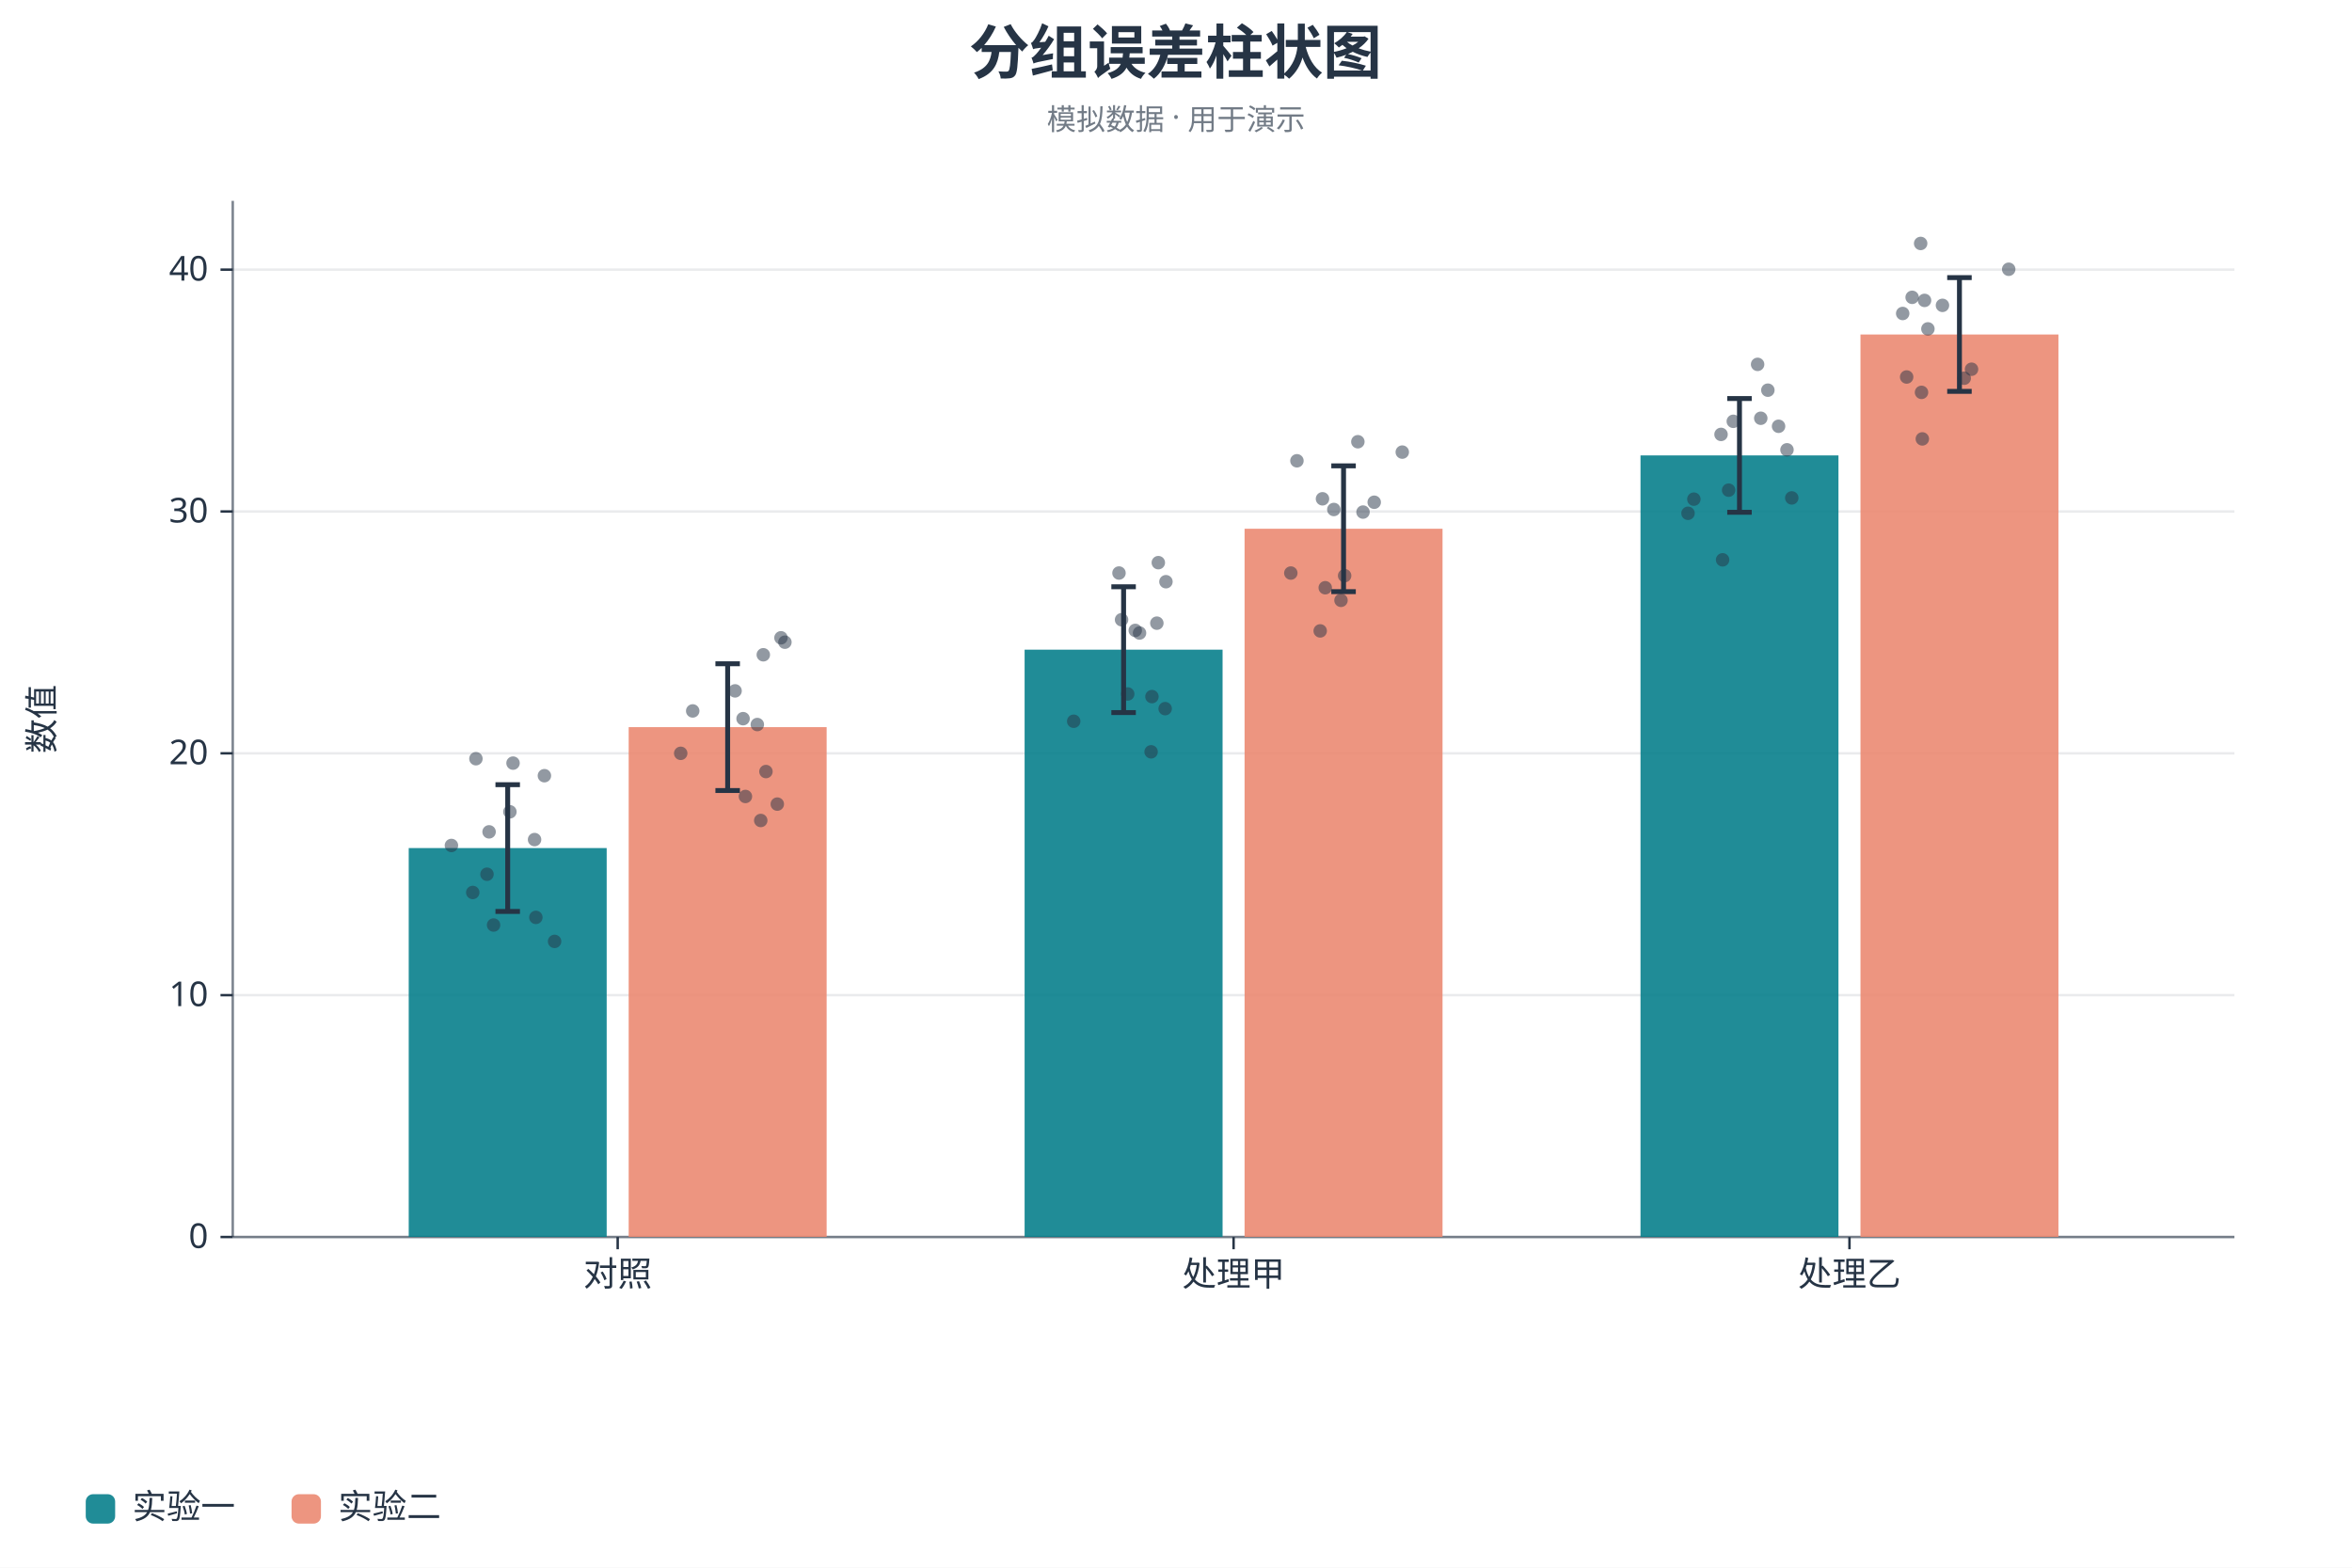
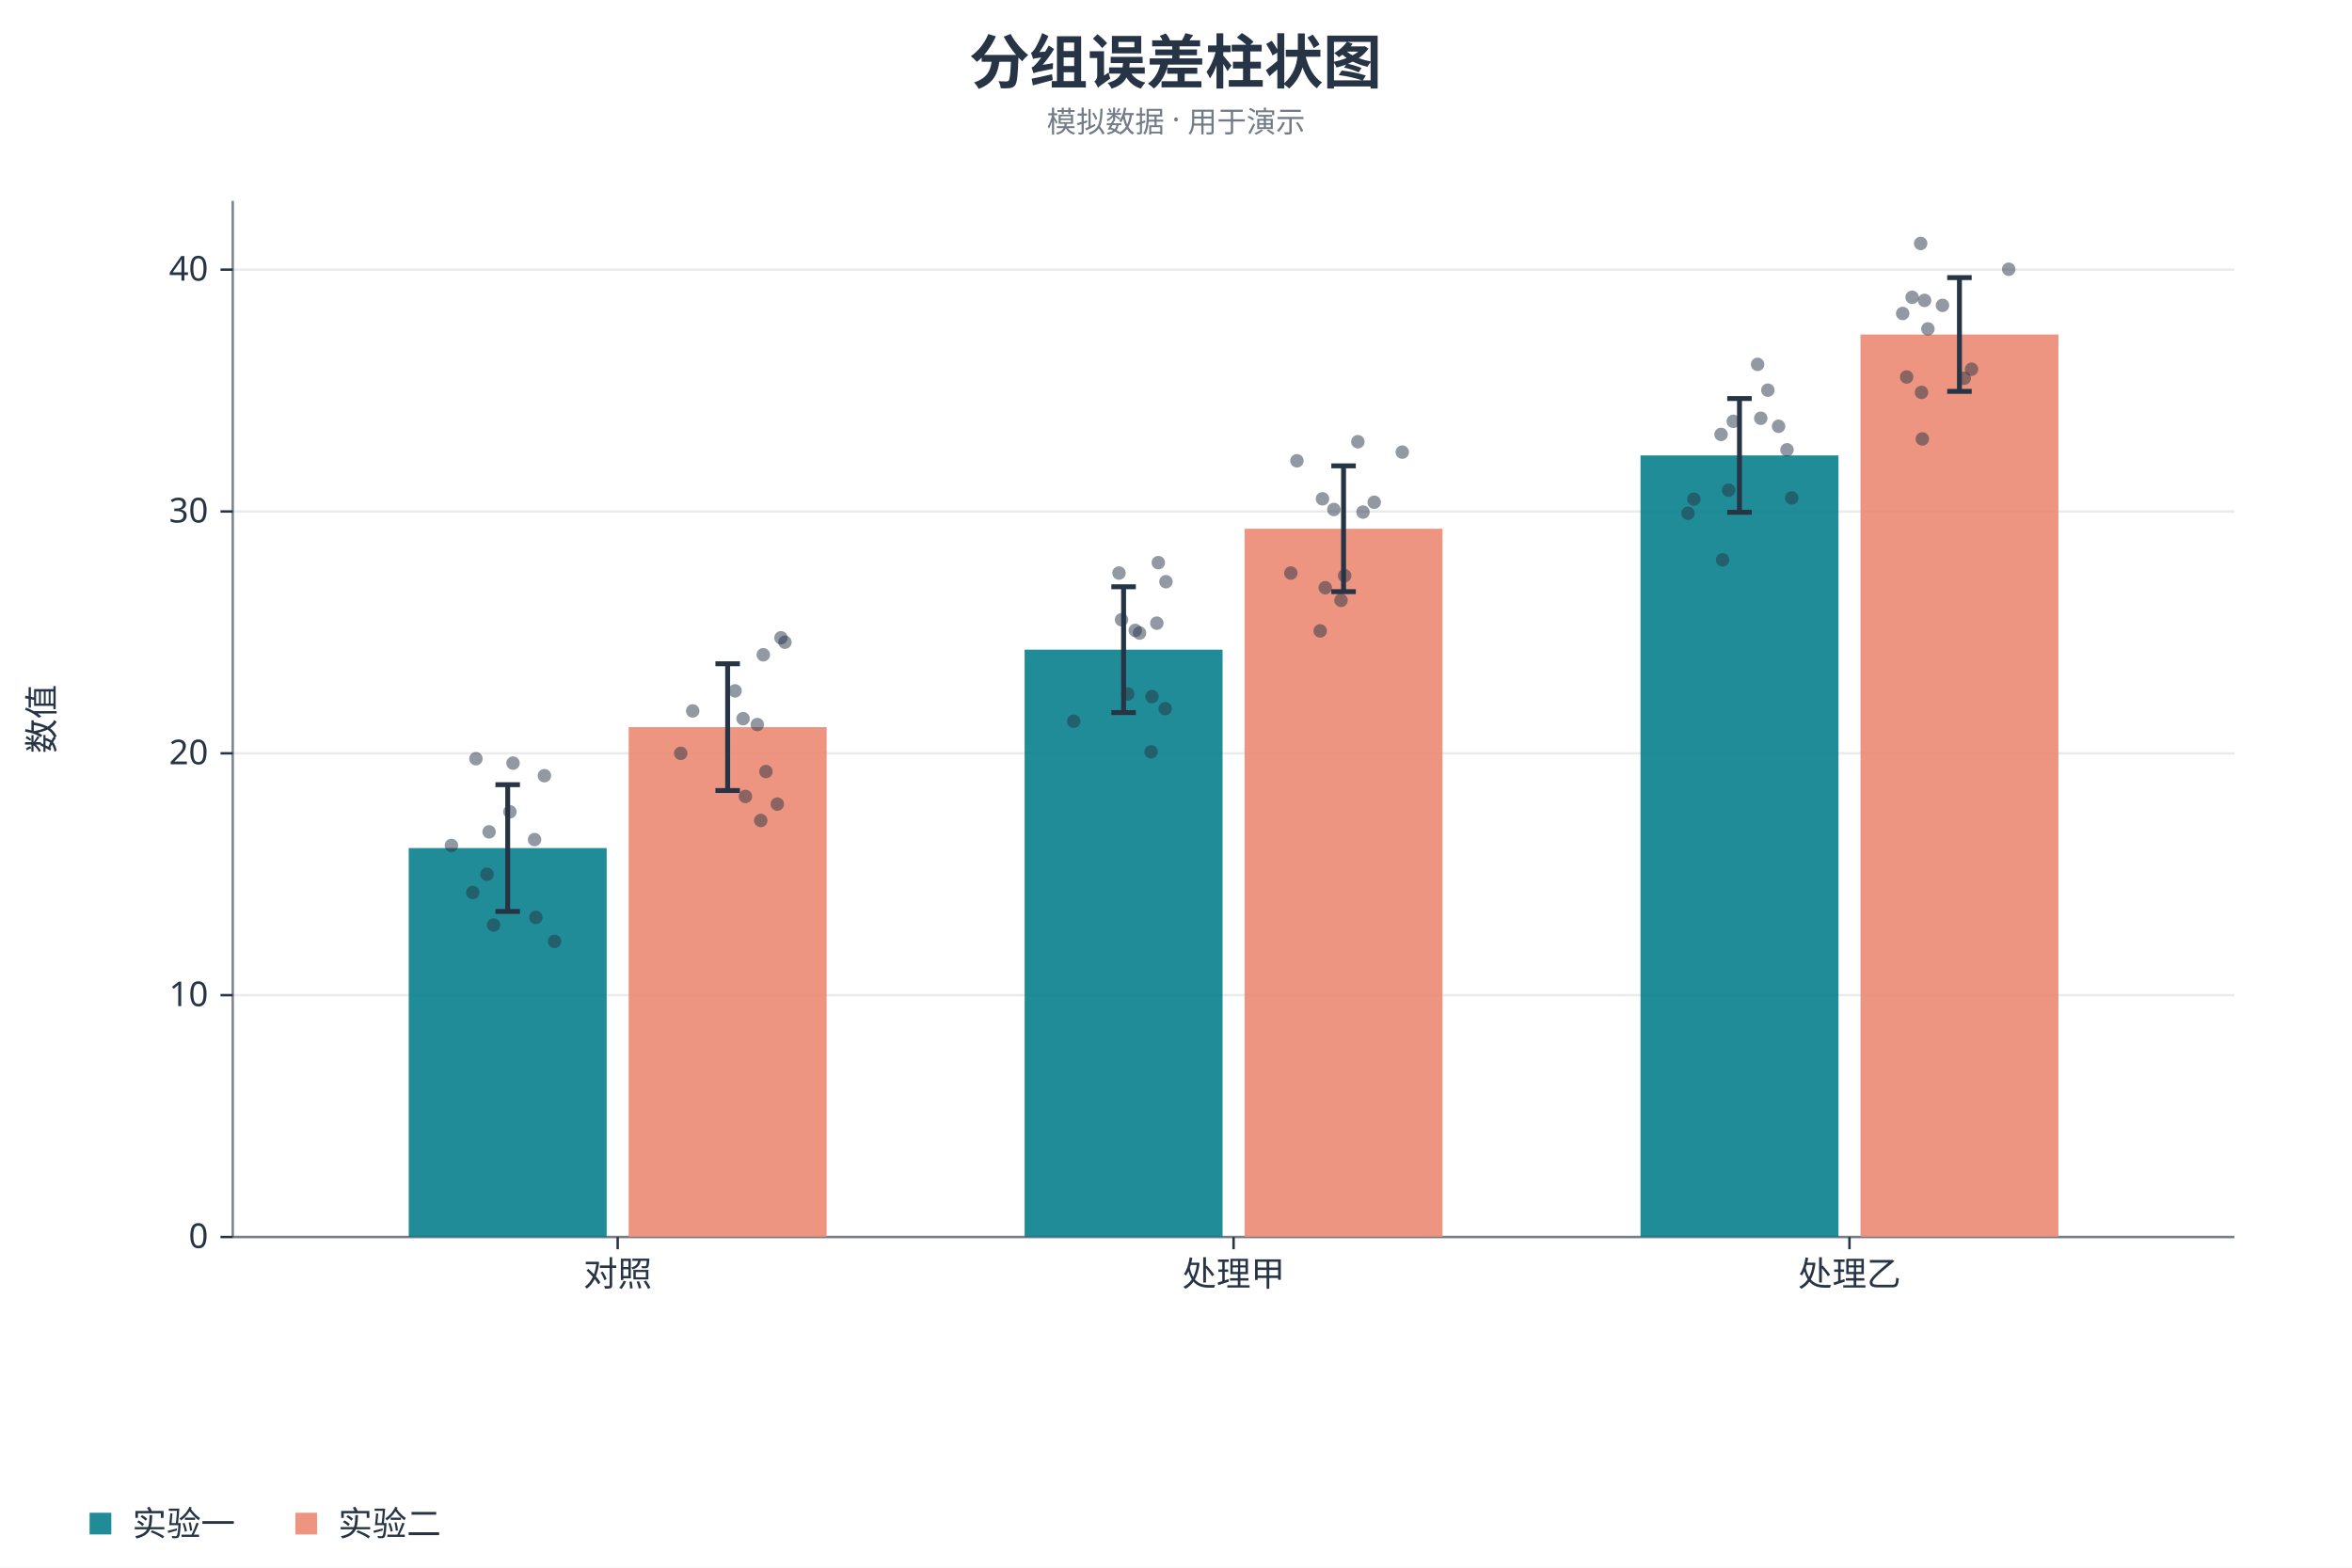
<svg xmlns="http://www.w3.org/2000/svg" data-chart="true" class="chart-svg" width="960" height="640" viewBox="0 0 960 640" role="img" aria-label="分组误差柱状图">
-   <svg data-chart="true" width="960" height="640" viewBox="0 0 960 640" role="img" aria-label="分组误差柱状图" style="font-family: &quot;Noto Sans SC&quot;, &quot;Microsoft YaHei&quot;, sans-serif; font-size: 14px; color: rgb(38, 52, 69); overflow: visible;">
+   <svg data-chart="true" width="960" height="640" viewBox="0 0 960 640" role="img" aria-label="分组误差柱状图" style="font-family: &quot;Noto Sans SC&quot;; font-size: 14px; color: rgb(38, 52, 69); overflow: visible;">
+     <defs />
    <defs>
-       <pattern id="basicru-pattern-0" width="8" height="8" patternUnits="userSpaceOnUse" patternTransform="rotate(0)">
-         <rect width="100%" height="100%" fill="#087f8c" fill-opacity="0.2" />
-         <line x1="0" y1="0" x2="8" y2="0" stroke="#087f8c" stroke-width="1.5" />
-       </pattern>
-       <pattern id="basicru-pattern-1" width="8" height="8" patternUnits="userSpaceOnUse" patternTransform="rotate(0)">
-         <rect width="100%" height="100%" fill="#eb8972" fill-opacity="0.2" />
-         <line x1="0" y1="0" x2="8" y2="0" stroke="#eb8972" stroke-width="1.5" />
-       </pattern>
-       <pattern id="basicru-pattern-2" width="8" height="8" patternUnits="userSpaceOnUse" patternTransform="rotate(0)">
-         <rect width="100%" height="100%" fill="#587ab8" fill-opacity="0.2" />
-         <line x1="0" y1="0" x2="8" y2="0" stroke="#587ab8" stroke-width="1.5" />
-       </pattern>
-       <pattern id="basicru-pattern-3" width="8" height="8" patternUnits="userSpaceOnUse" patternTransform="rotate(0)">
-         <rect width="100%" height="100%" fill="#b78bc1" fill-opacity="0.2" />
-         <line x1="0" y1="0" x2="8" y2="0" stroke="#b78bc1" stroke-width="1.5" />
-       </pattern>
-       <pattern id="basicru-pattern-4" width="8" height="8" patternUnits="userSpaceOnUse" patternTransform="rotate(0)">
-         <rect width="100%" height="100%" fill="#b9ac62" fill-opacity="0.2" />
-         <line x1="0" y1="0" x2="8" y2="0" stroke="#b9ac62" stroke-width="1.5" />
-       </pattern>
-       <pattern id="basicru-pattern-5" width="8" height="8" patternUnits="userSpaceOnUse" patternTransform="rotate(0)">
-         <rect width="100%" height="100%" fill="#76b7bc" fill-opacity="0.2" />
-         <line x1="0" y1="0" x2="8" y2="0" stroke="#76b7bc" stroke-width="1.5" />
-       </pattern>
+       <marker id="basicru-arrow" viewBox="0 0 10 10" refX="9" refY="5" markerWidth="7" markerHeight="7" orient="auto-start-reverse">
+         <path d="M0,0L10,5L0,10Z" fill="#263445" />
+       </marker>
    </defs>
    <rect width="960" height="640" fill="#ffffff" />
-     <text x="480" y="30" text-anchor="middle" font-size="24" font-weight="700" font-style="normal" fill="#263445">
+     <text x="480" y="34" text-anchor="middle" font-size="24" font-weight="700" font-style="normal" fill="#263445">
      <tspan x="480" dy="0">分组误差柱状图</tspan>
    </text>
-     <text x="480" y="53" text-anchor="middle" fill="#263445" opacity=".65" font-size="12">模拟数据 · 用于演示</text>
+     <text x="480" y="54" text-anchor="middle" fill="#263445" opacity=".65" font-size="12">
+       <tspan x="480" dy="0">模拟数据 · 用于演示</tspan>
+     </text>
    <defs>
      <clipPath id="basicru-clip">
        <rect x="0" y="0" width="817" height="423" />
      </clipPath>
    </defs>
    <g data-part="axes" transform="translate(95,82)" fill="#263445" stroke-width="1">
      <line x1="0" x2="817" y1="423" y2="423" stroke="#263445" opacity=".6" />
      <line x1="0" x2="0" y1="0" y2="423" stroke="#263445" opacity=".6" />
      <g transform="translate(157.1154,0)">
        <g transform="translate(0,423)">
          <line y2="5" stroke="#263445" />
          <text y="20" text-anchor="middle" font-size="14" fill="#263445" font-weight="400" font-style="normal">
            <tspan x="0" dy="0">对照</tspan>
          </text>
        </g>
      </g>
      <g transform="translate(408.5,0)">
        <g transform="translate(0,423)">
          <line y2="5" stroke="#263445" />
          <text y="20" text-anchor="middle" font-size="14" fill="#263445" font-weight="400" font-style="normal">
            <tspan x="0" dy="0">处理甲</tspan>
          </text>
        </g>
      </g>
      <g transform="translate(659.8846,0)">
        <g transform="translate(0,423)">
          <line y2="5" stroke="#263445" />
          <text y="20" text-anchor="middle" font-size="14" fill="#263445" font-weight="400" font-style="normal">
            <tspan x="0" dy="0">处理乙</tspan>
          </text>
        </g>
      </g>
      <g transform="translate(0,423)">
        <line x2="817" stroke="#263445" opacity="0.1" />
        <g transform="translate(0,0)">
          <line x2="-5" stroke="#263445" />
          <text x="-10" dy=".32em" text-anchor="end" font-size="14" fill="#263445" font-weight="400" font-style="normal">0</text>
        </g>
      </g>
      <g transform="translate(0,324.2696)">
        <line x2="817" stroke="#263445" opacity="0.1" />
        <g transform="translate(0,0)">
          <line x2="-5" stroke="#263445" />
          <text x="-10" dy=".32em" text-anchor="end" font-size="14" fill="#263445" font-weight="400" font-style="normal">10</text>
        </g>
      </g>
      <g transform="translate(0,225.5393)">
        <line x2="817" stroke="#263445" opacity="0.1" />
        <g transform="translate(0,0)">
          <line x2="-5" stroke="#263445" />
          <text x="-10" dy=".32em" text-anchor="end" font-size="14" fill="#263445" font-weight="400" font-style="normal">20</text>
        </g>
      </g>
      <g transform="translate(0,126.8089)">
        <line x2="817" stroke="#263445" opacity="0.1" />
        <g transform="translate(0,0)">
          <line x2="-5" stroke="#263445" />
          <text x="-10" dy=".32em" text-anchor="end" font-size="14" fill="#263445" font-weight="400" font-style="normal">30</text>
        </g>
      </g>
      <g transform="translate(0,28.07856)">
        <line x2="817" stroke="#263445" opacity="0.1" />
        <g transform="translate(0,0)">
          <line x2="-5" stroke="#263445" />
          <text x="-10" dy=".32em" text-anchor="end" font-size="14" fill="#263445" font-weight="400" font-style="normal">40</text>
        </g>
      </g>
      <text transform="translate(-73,211.5) rotate(-90)" text-anchor="middle" font-size="14" font-weight="400" font-style="normal">
        <tspan>数值</tspan>
      </text>
+       <g data-part="category-bands" />
    </g>
    <g data-part="marks" clip-path="url(#basicru-clip)" transform="translate(95,82)">
      <g data-value="16.0825" data-category="对照">
        <rect x="71.824" y="264.217" width="80.802" height="158.783" rx="0" fill="#087f8c" opacity="0.9" stroke="#087f8c" stroke-width="0" />
        <g stroke="#263445" stroke-width="2">
          <line x1="112.225" x2="112.225" y1="290.093" y2="238.341" />
          <line x1="107.225" x2="117.225" y1="290.093" y2="290.093" />
          <line x1="107.225" x2="117.225" y1="238.341" y2="238.341" />
        </g>
        <circle cx="103.771" cy="274.904" r="2.75" fill="#263445" opacity=".5" />
        <circle cx="127.208" cy="234.672" r="2.75" fill="#263445" opacity=".5" />
        <circle cx="123.19" cy="260.756" r="2.75" fill="#263445" opacity=".5" />
        <circle cx="131.361" cy="302.322" r="2.75" fill="#263445" opacity=".5" />
        <circle cx="113.12" cy="249.412" r="2.75" fill="#263445" opacity=".5" />
        <circle cx="114.403" cy="229.538" r="2.75" fill="#263445" opacity=".5" />
        <circle cx="106.461" cy="295.638" r="2.75" fill="#263445" opacity=".5" />
        <circle cx="97.962" cy="282.349" r="2.75" fill="#263445" opacity=".5" />
        <circle cx="99.256" cy="227.741" r="2.75" fill="#263445" opacity=".5" />
        <circle cx="89.255" cy="263.156" r="2.75" fill="#263445" opacity=".5" />
        <circle cx="123.721" cy="292.518" r="2.75" fill="#263445" opacity=".5" />
        <circle cx="104.628" cy="257.597" r="2.75" fill="#263445" opacity=".5" />
      </g>
      <g data-value="21.0825" data-category="对照">
        <rect x="161.604" y="214.852" width="80.802" height="208.148" rx="0" fill="#eb8972" opacity="0.9" stroke="#eb8972" stroke-width="0" />
        <g stroke="#263445" stroke-width="2">
          <line x1="202.005" x2="202.005" y1="240.728" y2="188.976" />
          <line x1="197.005" x2="207.005" y1="240.728" y2="240.728" />
          <line x1="197.005" x2="207.005" y1="188.976" y2="188.976" />
        </g>
        <circle cx="182.839" cy="225.539" r="2.75" fill="#263445" opacity=".5" />
        <circle cx="216.555" cy="185.307" r="2.75" fill="#263445" opacity=".5" />
        <circle cx="208.294" cy="211.391" r="2.75" fill="#263445" opacity=".5" />
        <circle cx="215.508" cy="252.957" r="2.75" fill="#263445" opacity=".5" />
        <circle cx="205.029" cy="200.047" r="2.75" fill="#263445" opacity=".5" />
        <circle cx="225.371" cy="180.173" r="2.75" fill="#263445" opacity=".5" />
        <circle cx="222.264" cy="246.273" r="2.75" fill="#263445" opacity=".5" />
        <circle cx="217.632" cy="232.984" r="2.75" fill="#263445" opacity=".5" />
        <circle cx="223.762" cy="178.376" r="2.75" fill="#263445" opacity=".5" />
        <circle cx="214.11" cy="213.79" r="2.75" fill="#263445" opacity=".5" />
        <circle cx="209.255" cy="243.153" r="2.75" fill="#263445" opacity=".5" />
        <circle cx="187.739" cy="208.232" r="2.75" fill="#263445" opacity=".5" />
      </g>
      <g data-value="24.286" data-category="处理甲">
        <rect x="323.209" y="183.223" width="80.802" height="239.777" rx="0" fill="#087f8c" opacity="0.9" stroke="#087f8c" stroke-width="0" />
        <g stroke="#263445" stroke-width="2">
          <line x1="363.61" x2="363.61" y1="208.901" y2="157.546" />
          <line x1="358.61" x2="368.61" y1="208.901" y2="208.901" />
          <line x1="358.61" x2="368.61" y1="157.546" y2="157.546" />
        </g>
        <circle cx="362.78" cy="171.001" r="2.75" fill="#263445" opacity=".5" />
        <circle cx="377.183" cy="172.403" r="2.75" fill="#263445" opacity=".5" />
        <circle cx="375.181" cy="202.387" r="2.75" fill="#263445" opacity=".5" />
        <circle cx="365.291" cy="201.311" r="2.75" fill="#263445" opacity=".5" />
        <circle cx="380.896" cy="155.48" r="2.75" fill="#263445" opacity=".5" />
        <circle cx="370.115" cy="176.421" r="2.75" fill="#263445" opacity=".5" />
        <circle cx="374.837" cy="224.927" r="2.75" fill="#263445" opacity=".5" />
        <circle cx="368.369" cy="175.365" r="2.75" fill="#263445" opacity=".5" />
        <circle cx="377.785" cy="147.7" r="2.75" fill="#263445" opacity=".5" />
        <circle cx="343.245" cy="212.448" r="2.75" fill="#263445" opacity=".5" />
        <circle cx="380.574" cy="207.304" r="2.75" fill="#263445" opacity=".5" />
        <circle cx="361.732" cy="151.936" r="2.75" fill="#263445" opacity=".5" />
      </g>
      <g data-value="29.286" data-category="处理甲">
        <rect x="412.989" y="133.858" width="80.802" height="289.142" rx="0" fill="#eb8972" opacity="0.9" stroke="#eb8972" stroke-width="0" />
        <g stroke="#263445" stroke-width="2">
          <line x1="453.39" x2="453.39" y1="159.536" y2="108.181" />
          <line x1="448.39" x2="458.39" y1="159.536" y2="159.536" />
          <line x1="448.39" x2="458.39" y1="108.181" y2="108.181" />
        </g>
        <circle cx="444.793" cy="121.635" r="2.75" fill="#263445" opacity=".5" />
        <circle cx="465.904" cy="123.037" r="2.75" fill="#263445" opacity=".5" />
        <circle cx="453.831" cy="153.022" r="2.75" fill="#263445" opacity=".5" />
        <circle cx="431.866" cy="151.946" r="2.75" fill="#263445" opacity=".5" />
        <circle cx="434.362" cy="106.115" r="2.75" fill="#263445" opacity=".5" />
        <circle cx="461.333" cy="127.056" r="2.75" fill="#263445" opacity=".5" />
        <circle cx="443.856" cy="175.562" r="2.75" fill="#263445" opacity=".5" />
        <circle cx="449.423" cy="125.999" r="2.75" fill="#263445" opacity=".5" />
        <circle cx="459.23" cy="98.335" r="2.75" fill="#263445" opacity=".5" />
        <circle cx="452.346" cy="163.082" r="2.75" fill="#263445" opacity=".5" />
        <circle cx="445.915" cy="157.939" r="2.75" fill="#263445" opacity=".5" />
        <circle cx="477.359" cy="102.571" r="2.75" fill="#263445" opacity=".5" />
      </g>
      <g data-value="32.31841666666667" data-category="处理乙">
        <rect x="574.593" y="103.919" width="80.802" height="319.081" rx="0" fill="#087f8c" opacity="0.9" stroke="#087f8c" stroke-width="0" />
        <g stroke="#263445" stroke-width="2">
          <line x1="614.995" x2="614.995" y1="127.14" y2="80.699" />
          <line x1="609.995" x2="619.995" y1="127.14" y2="127.14" />
          <line x1="609.995" x2="619.995" y1="80.699" y2="80.699" />
        </g>
        <circle cx="612.47" cy="90.002" r="2.75" fill="#263445" opacity=".5" />
        <circle cx="596.372" cy="121.774" r="2.75" fill="#263445" opacity=".5" />
        <circle cx="610.565" cy="118.101" r="2.75" fill="#263445" opacity=".5" />
        <circle cx="607.464" cy="95.344" r="2.75" fill="#263445" opacity=".5" />
        <circle cx="623.68" cy="88.748" r="2.75" fill="#263445" opacity=".5" />
        <circle cx="636.335" cy="121.27" r="2.75" fill="#263445" opacity=".5" />
        <circle cx="593.989" cy="127.549" r="2.75" fill="#263445" opacity=".5" />
        <circle cx="626.576" cy="77.286" r="2.75" fill="#263445" opacity=".5" />
        <circle cx="630.945" cy="92.026" r="2.75" fill="#263445" opacity=".5" />
        <circle cx="608.107" cy="146.545" r="2.75" fill="#263445" opacity=".5" />
        <circle cx="634.383" cy="101.633" r="2.75" fill="#263445" opacity=".5" />
        <circle cx="622.393" cy="66.751" r="2.75" fill="#263445" opacity=".5" />
      </g>
      <g data-value="37.31841666666667" data-category="处理乙">
        <rect x="664.374" y="54.554" width="80.802" height="368.446" rx="0" fill="#eb8972" opacity="0.9" stroke="#eb8972" stroke-width="0" />
        <g stroke="#263445" stroke-width="2">
          <line x1="704.775" x2="704.775" y1="77.775" y2="31.333" />
          <line x1="699.775" x2="709.775" y1="77.775" y2="77.775" />
          <line x1="699.775" x2="709.775" y1="31.333" y2="31.333" />
        </g>
        <circle cx="690.53" cy="40.637" r="2.75" fill="#263445" opacity=".5" />
        <circle cx="706.723" cy="72.408" r="2.75" fill="#263445" opacity=".5" />
        <circle cx="709.707" cy="68.736" r="2.75" fill="#263445" opacity=".5" />
        <circle cx="681.607" cy="45.978" r="2.75" fill="#263445" opacity=".5" />
        <circle cx="685.467" cy="39.383" r="2.75" fill="#263445" opacity=".5" />
        <circle cx="683.224" cy="71.905" r="2.75" fill="#263445" opacity=".5" />
        <circle cx="689.294" cy="78.184" r="2.75" fill="#263445" opacity=".5" />
        <circle cx="724.882" cy="27.921" r="2.75" fill="#263445" opacity=".5" />
        <circle cx="697.846" cy="42.661" r="2.75" fill="#263445" opacity=".5" />
        <circle cx="689.625" cy="97.18" r="2.75" fill="#263445" opacity=".5" />
        <circle cx="691.904" cy="52.268" r="2.75" fill="#263445" opacity=".5" />
        <circle cx="688.94" cy="17.386" r="2.75" fill="#263445" opacity=".5" />
      </g>
    </g>
-     <g data-part="legend" transform="translate(35,620)" style="cursor: move;">
+     <g data-part="value-labels" transform="translate(95,82)" />
+     <g data-part="legend" transform="translate(35,627)" style="cursor: move;">
      <g transform="translate(0,0)">
-         <rect width="12" height="12" y="-10" rx="3" fill="#087f8c" opacity="0.9" />
-         <text x="19" fill="#263445" font-size="14">实验一</text>
+         <path transform="translate(6,-5)" d="M-4.431,-4.431h8.862v8.862h-8.862Z" fill="#087f8c" opacity="0.9" stroke="none" stroke-width="0" />
+         <text x="19" fill="#263445" font-size="14" font-family="Noto Sans SC">实验一</text>
      </g>
      <g transform="translate(84,0)">
-         <rect width="12" height="12" y="-10" rx="3" fill="#eb8972" opacity="0.9" />
-         <text x="19" fill="#263445" font-size="14">实验二</text>
+         <path transform="translate(6,-5)" d="M-4.431,-4.431h8.862v8.862h-8.862Z" fill="#eb8972" opacity="0.9" stroke="none" stroke-width="0" />
+         <text x="19" fill="#263445" font-size="14" font-family="Noto Sans SC">实验二</text>
      </g>
    </g>
  </svg>
</svg>
